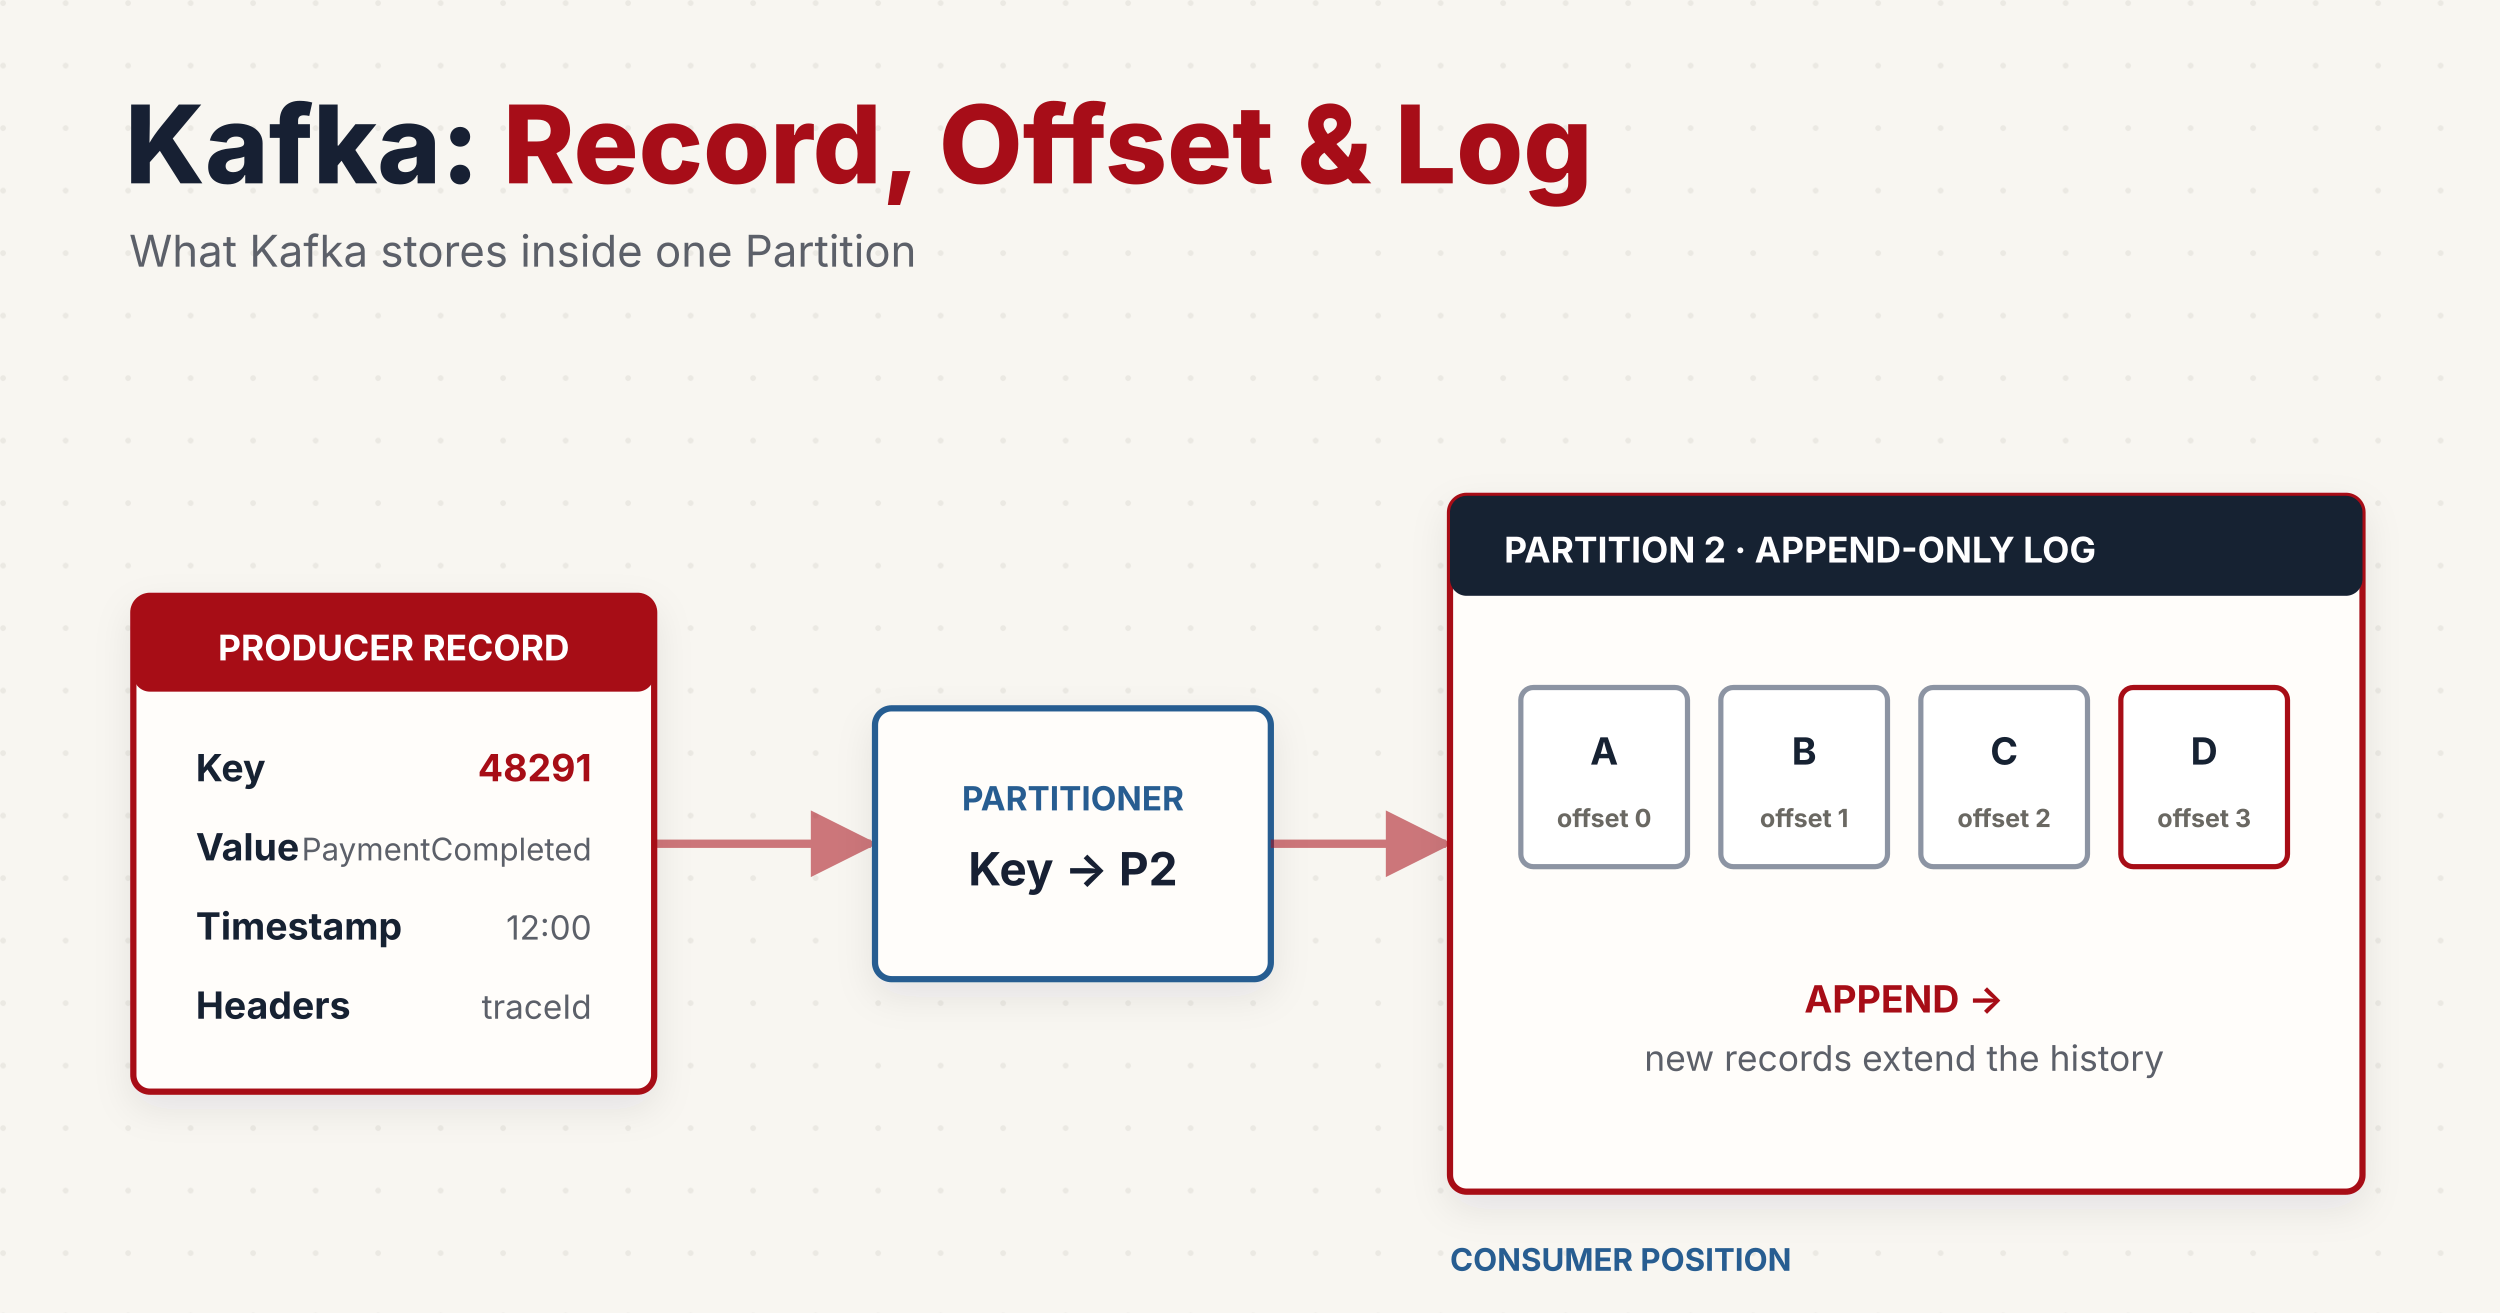
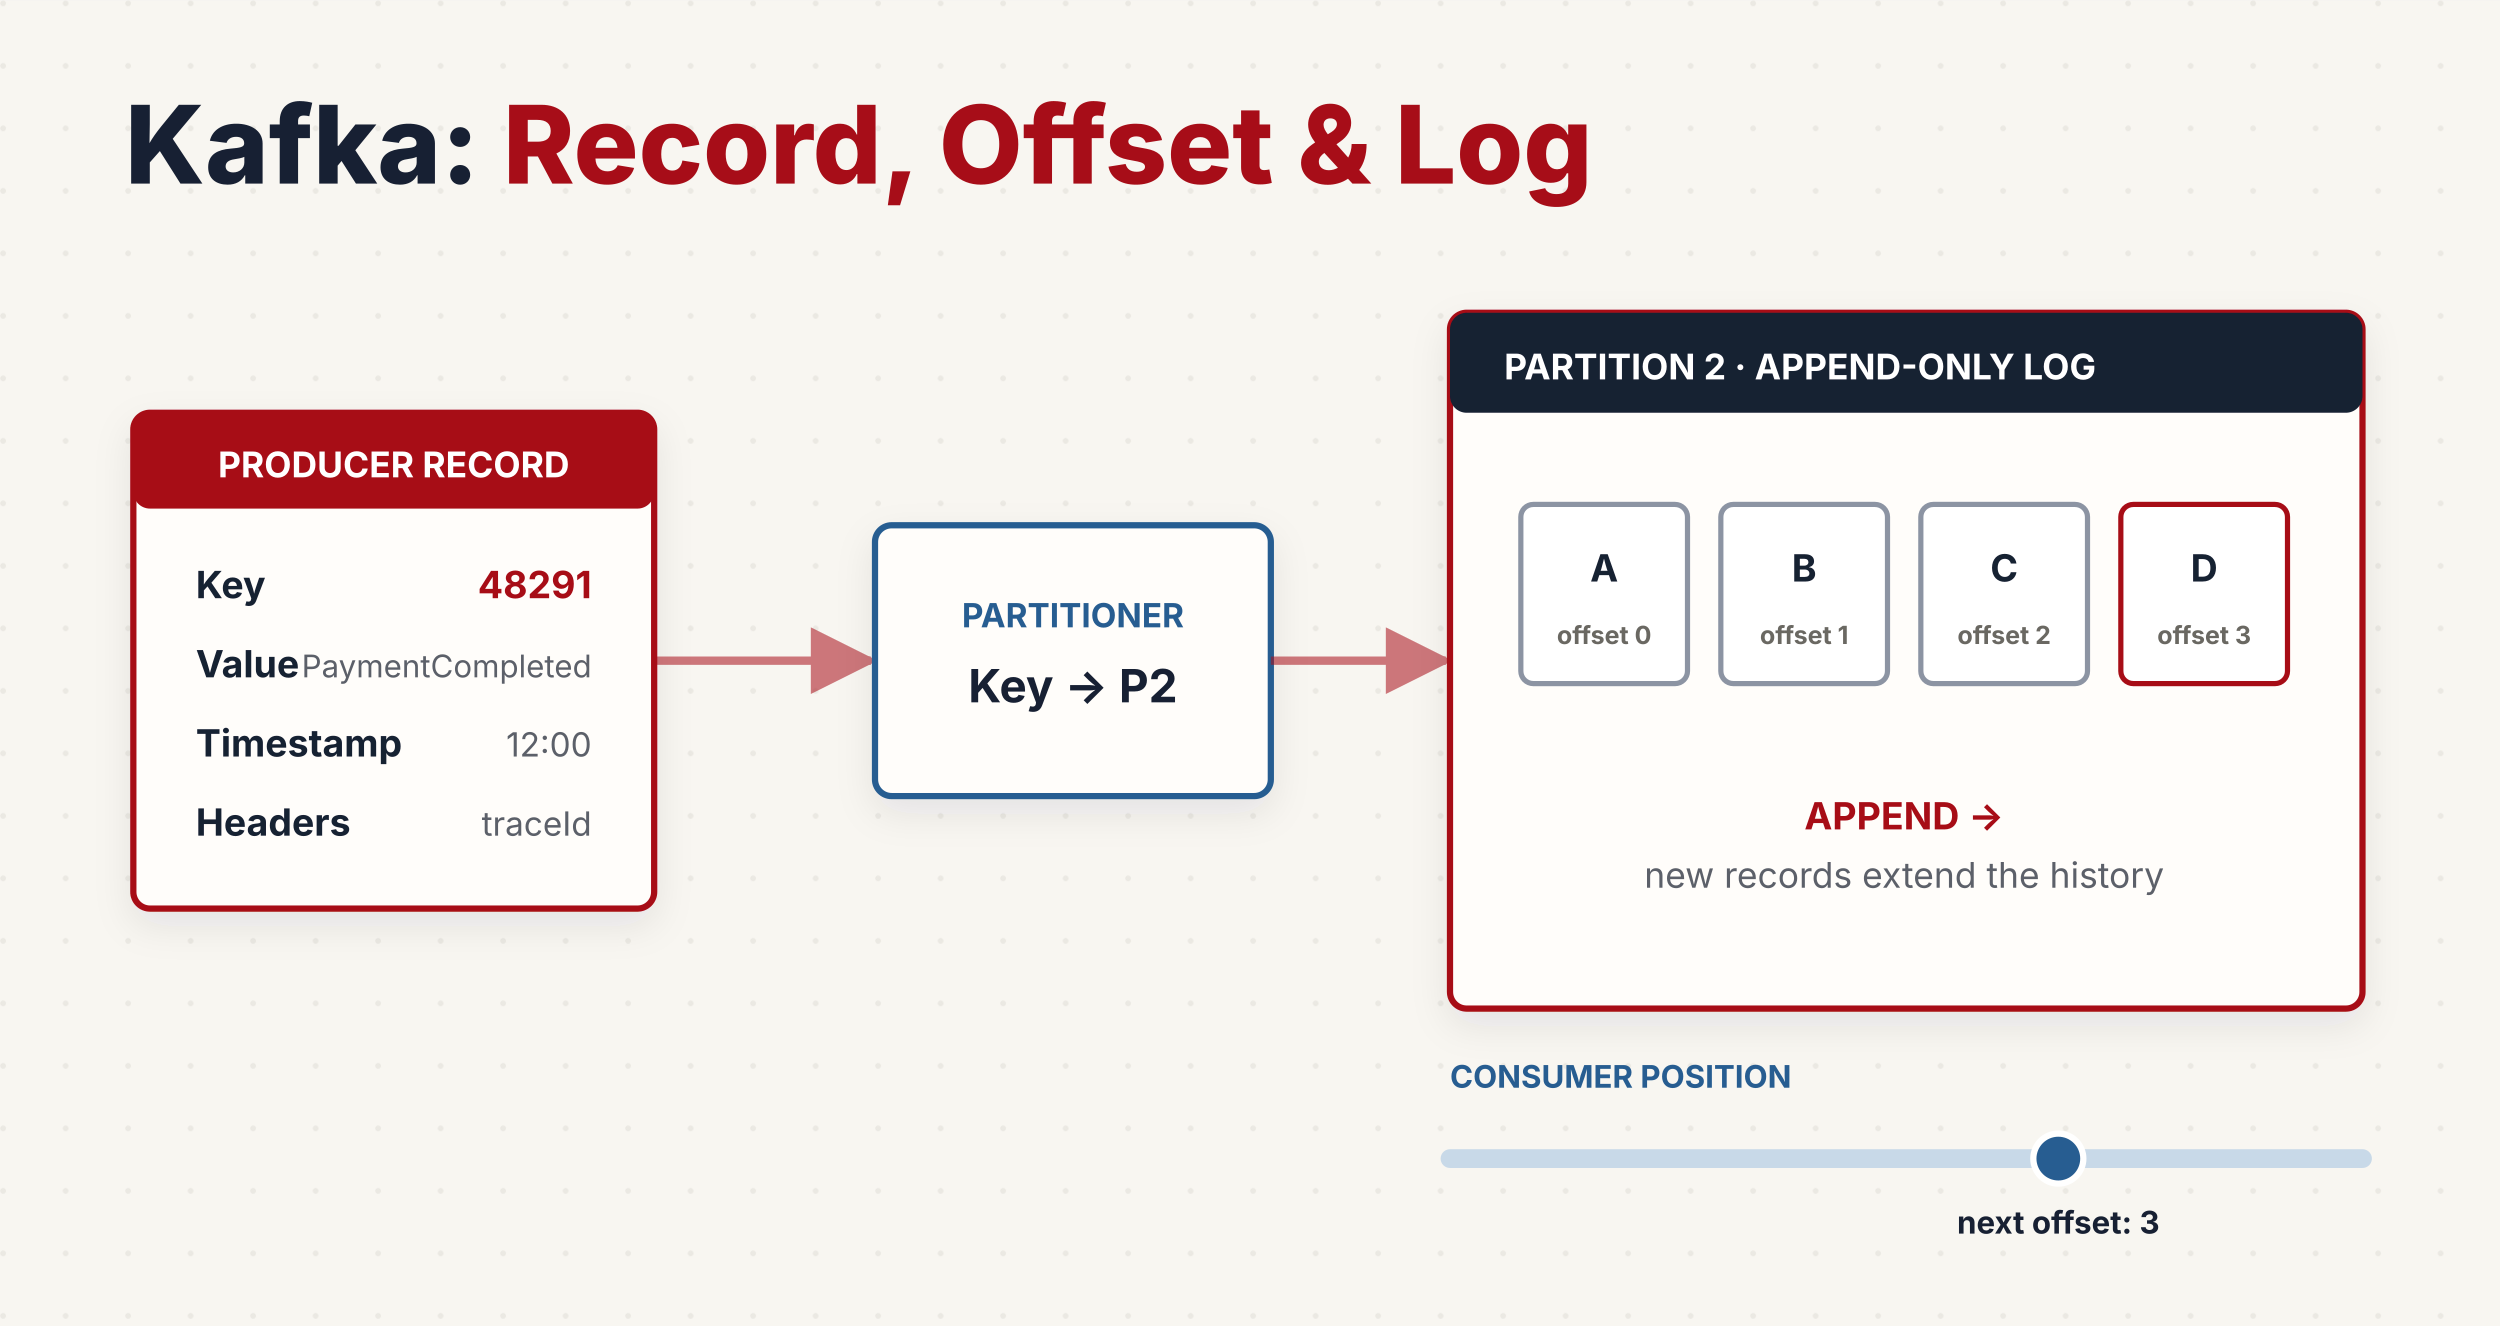
- <svg xmlns="http://www.w3.org/2000/svg" width="960" height="504" viewBox="0 0 1200 630" role="img" aria-labelledby="title desc">
+ <svg xmlns="http://www.w3.org/2000/svg" width="960" height="509" viewBox="0 0 1200 636" role="img" aria-labelledby="title desc">
  <defs>
    <pattern id="grid" width="30" height="30" patternUnits="userSpaceOnUse">
      <circle cx="1.5" cy="1.5" r="1.4" fill="#d9d6cf" opacity=".42" />
    </pattern>
    <filter id="shadow" x="-20%" y="-20%" width="140%" height="140%">
      <feDropShadow dx="0" dy="7" stdDeviation="9" flood-color="#172033" flood-opacity=".08" />
    </filter>
    <marker id="arrow" viewBox="0 0 10 10" refX="9" refY="5" markerWidth="8" markerHeight="8" orient="auto">
      <path d="M0 0 10 5 0 10Z" fill="#a70d18" />
    </marker>
  </defs>
  <rect width="1200" height="800" fill="#f8f6f1" />
  <rect width="1200" height="800" fill="url(#grid)" />
  <g font-family="Inter,ui-sans-serif,system-ui,-apple-system,'Segoe UI',sans-serif">
    <text x="60" y="88" fill="#172033" font-size="52" font-weight="760">Kafka: <tspan fill="#a70d18">Record, Offset &amp; Log</tspan>
    </text>
-     <text x="62" y="128" fill="#5c6069" font-size="21">What Kafka stores inside one Partition</text>
-     <g filter="url(#shadow)">
-       <rect x="64" y="286" width="250" height="238" rx="8" fill="#fffdfa" stroke="#a70d18" stroke-width="3" />
-       <rect x="64" y="286" width="250" height="46" rx="8" fill="#a70d18" />
-       <text x="189" y="317" text-anchor="middle" fill="#fff" font-size="17" font-weight="750">PRODUCER RECORD</text>
-       <text x="94" y="375" fill="#172033" font-size="18" font-weight="720">Key</text>
-       <text x="284" y="375" text-anchor="end" fill="#a70d18" font-size="18" font-weight="750">48291</text>
-       <text x="94" y="413" fill="#172033" font-size="18" font-weight="720">Value</text>
-       <text x="284" y="413" text-anchor="end" fill="#5c6069" font-size="15">PaymentCompleted</text>
-       <text x="94" y="451" fill="#172033" font-size="18" font-weight="720">Timestamp</text>
-       <text x="284" y="451" text-anchor="end" fill="#5c6069" font-size="16">12:00</text>
-       <text x="94" y="489" fill="#172033" font-size="18" font-weight="720">Headers</text>
-       <text x="284" y="489" text-anchor="end" fill="#5c6069" font-size="16">traceId</text>
-     </g>
-     <path d="M314 405H418" fill="none" stroke="#a70d18" stroke-width="4" marker-end="url(#arrow)" opacity=".55" />
-     <rect x="420" y="340" width="190" height="130" rx="8" fill="#fffdfa" stroke="#275d91" stroke-width="3" filter="url(#shadow)" />
-     <text x="515" y="389" text-anchor="middle" fill="#275d91" font-size="16" font-weight="750">PARTITIONER</text>
-     <text x="515" y="425" text-anchor="middle" fill="#172033" font-size="22" font-weight="720">Key → P2</text>
-     <path d="M610 405H694" fill="none" stroke="#a70d18" stroke-width="4" marker-end="url(#arrow)" opacity=".55" />
-     <g filter="url(#shadow)">
-       <rect x="696" y="238" width="438" height="334" rx="8" fill="#fffdfa" stroke="#a70d18" stroke-width="3" />
-       <rect x="696" y="238" width="438" height="48" rx="8" fill="#172033" />
-       <text x="722" y="270" fill="#fff" font-size="17" font-weight="750">PARTITION 2 · APPEND-ONLY LOG</text>
-       <g fill="#fff" stroke-width="2.5">
-         <rect x="730" y="330" width="80" height="86" rx="6" stroke="#8c94a3" />
-         <rect x="826" y="330" width="80" height="86" rx="6" stroke="#8c94a3" />
-         <rect x="922" y="330" width="80" height="86" rx="6" stroke="#8c94a3" />
-         <rect x="1018" y="330" width="80" height="86" rx="6" stroke="#a70d18" />
+     <g transform="translate(0 -88)">
+       <g filter="url(#shadow)">
+         <rect x="64" y="286" width="250" height="238" rx="8" fill="#fffdfa" stroke="#a70d18" stroke-width="3" />
+         <rect x="64" y="286" width="250" height="46" rx="8" fill="#a70d18" />
+         <text x="189" y="317" text-anchor="middle" fill="#fff" font-size="17" font-weight="750">PRODUCER RECORD</text>
+         <text x="94" y="375" fill="#172033" font-size="18" font-weight="720">Key</text>
+         <text x="284" y="375" text-anchor="end" fill="#a70d18" font-size="18" font-weight="750">48291</text>
+         <text x="94" y="413" fill="#172033" font-size="18" font-weight="720">Value</text>
+         <text x="284" y="413" text-anchor="end" fill="#5c6069" font-size="15">PaymentCompleted</text>
+         <text x="94" y="451" fill="#172033" font-size="18" font-weight="720">Timestamp</text>
+         <text x="284" y="451" text-anchor="end" fill="#5c6069" font-size="16">12:00</text>
+         <text x="94" y="489" fill="#172033" font-size="18" font-weight="720">Headers</text>
+         <text x="284" y="489" text-anchor="end" fill="#5c6069" font-size="16">traceId</text>
      </g>
-       <g fill="#172033" font-size="18" font-weight="750" text-anchor="middle">
-         <text x="770" y="367">A</text>
-         <text x="866" y="367">B</text>
-         <text x="962" y="367">C</text>
-         <text x="1058" y="367">D</text>
+       <path d="M314 405H418" fill="none" stroke="#a70d18" stroke-width="4" marker-end="url(#arrow)" opacity=".55" />
+       <rect x="420" y="340" width="190" height="130" rx="8" fill="#fffdfa" stroke="#275d91" stroke-width="3" filter="url(#shadow)" />
+       <text x="515" y="389" text-anchor="middle" fill="#275d91" font-size="16" font-weight="750">PARTITIONER</text>
+       <text x="515" y="425" text-anchor="middle" fill="#172033" font-size="22" font-weight="720">Key → P2</text>
+       <path d="M610 405H694" fill="none" stroke="#a70d18" stroke-width="4" marker-end="url(#arrow)" opacity=".55" />
+       <g filter="url(#shadow)">
+         <rect x="696" y="238" width="438" height="334" rx="8" fill="#fffdfa" stroke="#a70d18" stroke-width="3" />
+         <rect x="696" y="238" width="438" height="48" rx="8" fill="#172033" />
+         <text x="722" y="270" fill="#fff" font-size="17" font-weight="750">PARTITION 2 · APPEND-ONLY LOG</text>
+         <g fill="#fff" stroke-width="2.5">
+           <rect x="730" y="330" width="80" height="86" rx="6" stroke="#8c94a3" />
+           <rect x="826" y="330" width="80" height="86" rx="6" stroke="#8c94a3" />
+           <rect x="922" y="330" width="80" height="86" rx="6" stroke="#8c94a3" />
+           <rect x="1018" y="330" width="80" height="86" rx="6" stroke="#a70d18" />
+         </g>
+         <g fill="#172033" font-size="18" font-weight="750" text-anchor="middle">
+           <text x="770" y="367">A</text>
+           <text x="866" y="367">B</text>
+           <text x="962" y="367">C</text>
+           <text x="1058" y="367">D</text>
+         </g>
+         <g fill="#6a6862" font-size="12" font-weight="650" text-anchor="middle">
+           <text x="770" y="397">offset 0</text>
+           <text x="866" y="397">offset 1</text>
+           <text x="962" y="397">offset 2</text>
+           <text x="1058" y="397">offset 3</text>
+         </g>
+         <text x="914" y="486" text-anchor="middle" fill="#a70d18" font-size="18" font-weight="750">APPEND →</text>
+         <text x="914" y="514" text-anchor="middle" fill="#5c6069" font-size="17">new records extend the history</text>
      </g>
-       <g fill="#6a6862" font-size="12" font-weight="650" text-anchor="middle">
-         <text x="770" y="397">offset 0</text>
-         <text x="866" y="397">offset 1</text>
-         <text x="962" y="397">offset 2</text>
-         <text x="1058" y="397">offset 3</text>
+       <g transform="translate(696 610)">
+         <text x="0" y="0" fill="#275d91" font-size="15" font-weight="750">CONSUMER POSITION</text>
+         <path d="M0 34H438" stroke="#c8d9e8" stroke-width="9" stroke-linecap="round" />
+         <circle cx="292" cy="34" r="12" fill="#275d91" stroke="#fff" stroke-width="3" />
+         <text x="292" y="70" text-anchor="middle" fill="#172033" font-size="15" font-weight="700">next offset: 3</text>
      </g>
-       <text x="914" y="486" text-anchor="middle" fill="#a70d18" font-size="18" font-weight="750">APPEND →</text>
-       <text x="914" y="514" text-anchor="middle" fill="#5c6069" font-size="17">new records extend the history</text>
-     </g>
-     <g transform="translate(696 610)">
-       <text x="0" y="0" fill="#275d91" font-size="15" font-weight="750">CONSUMER POSITION</text>
-       <path d="M0 34H438" stroke="#c8d9e8" stroke-width="9" stroke-linecap="round" />
-       <circle cx="292" cy="34" r="12" fill="#275d91" stroke="#fff" stroke-width="3" />
-       <text x="292" y="70" text-anchor="middle" fill="#172033" font-size="15" font-weight="700">next offset: 3</text>
    </g>
  </g>
</svg>
